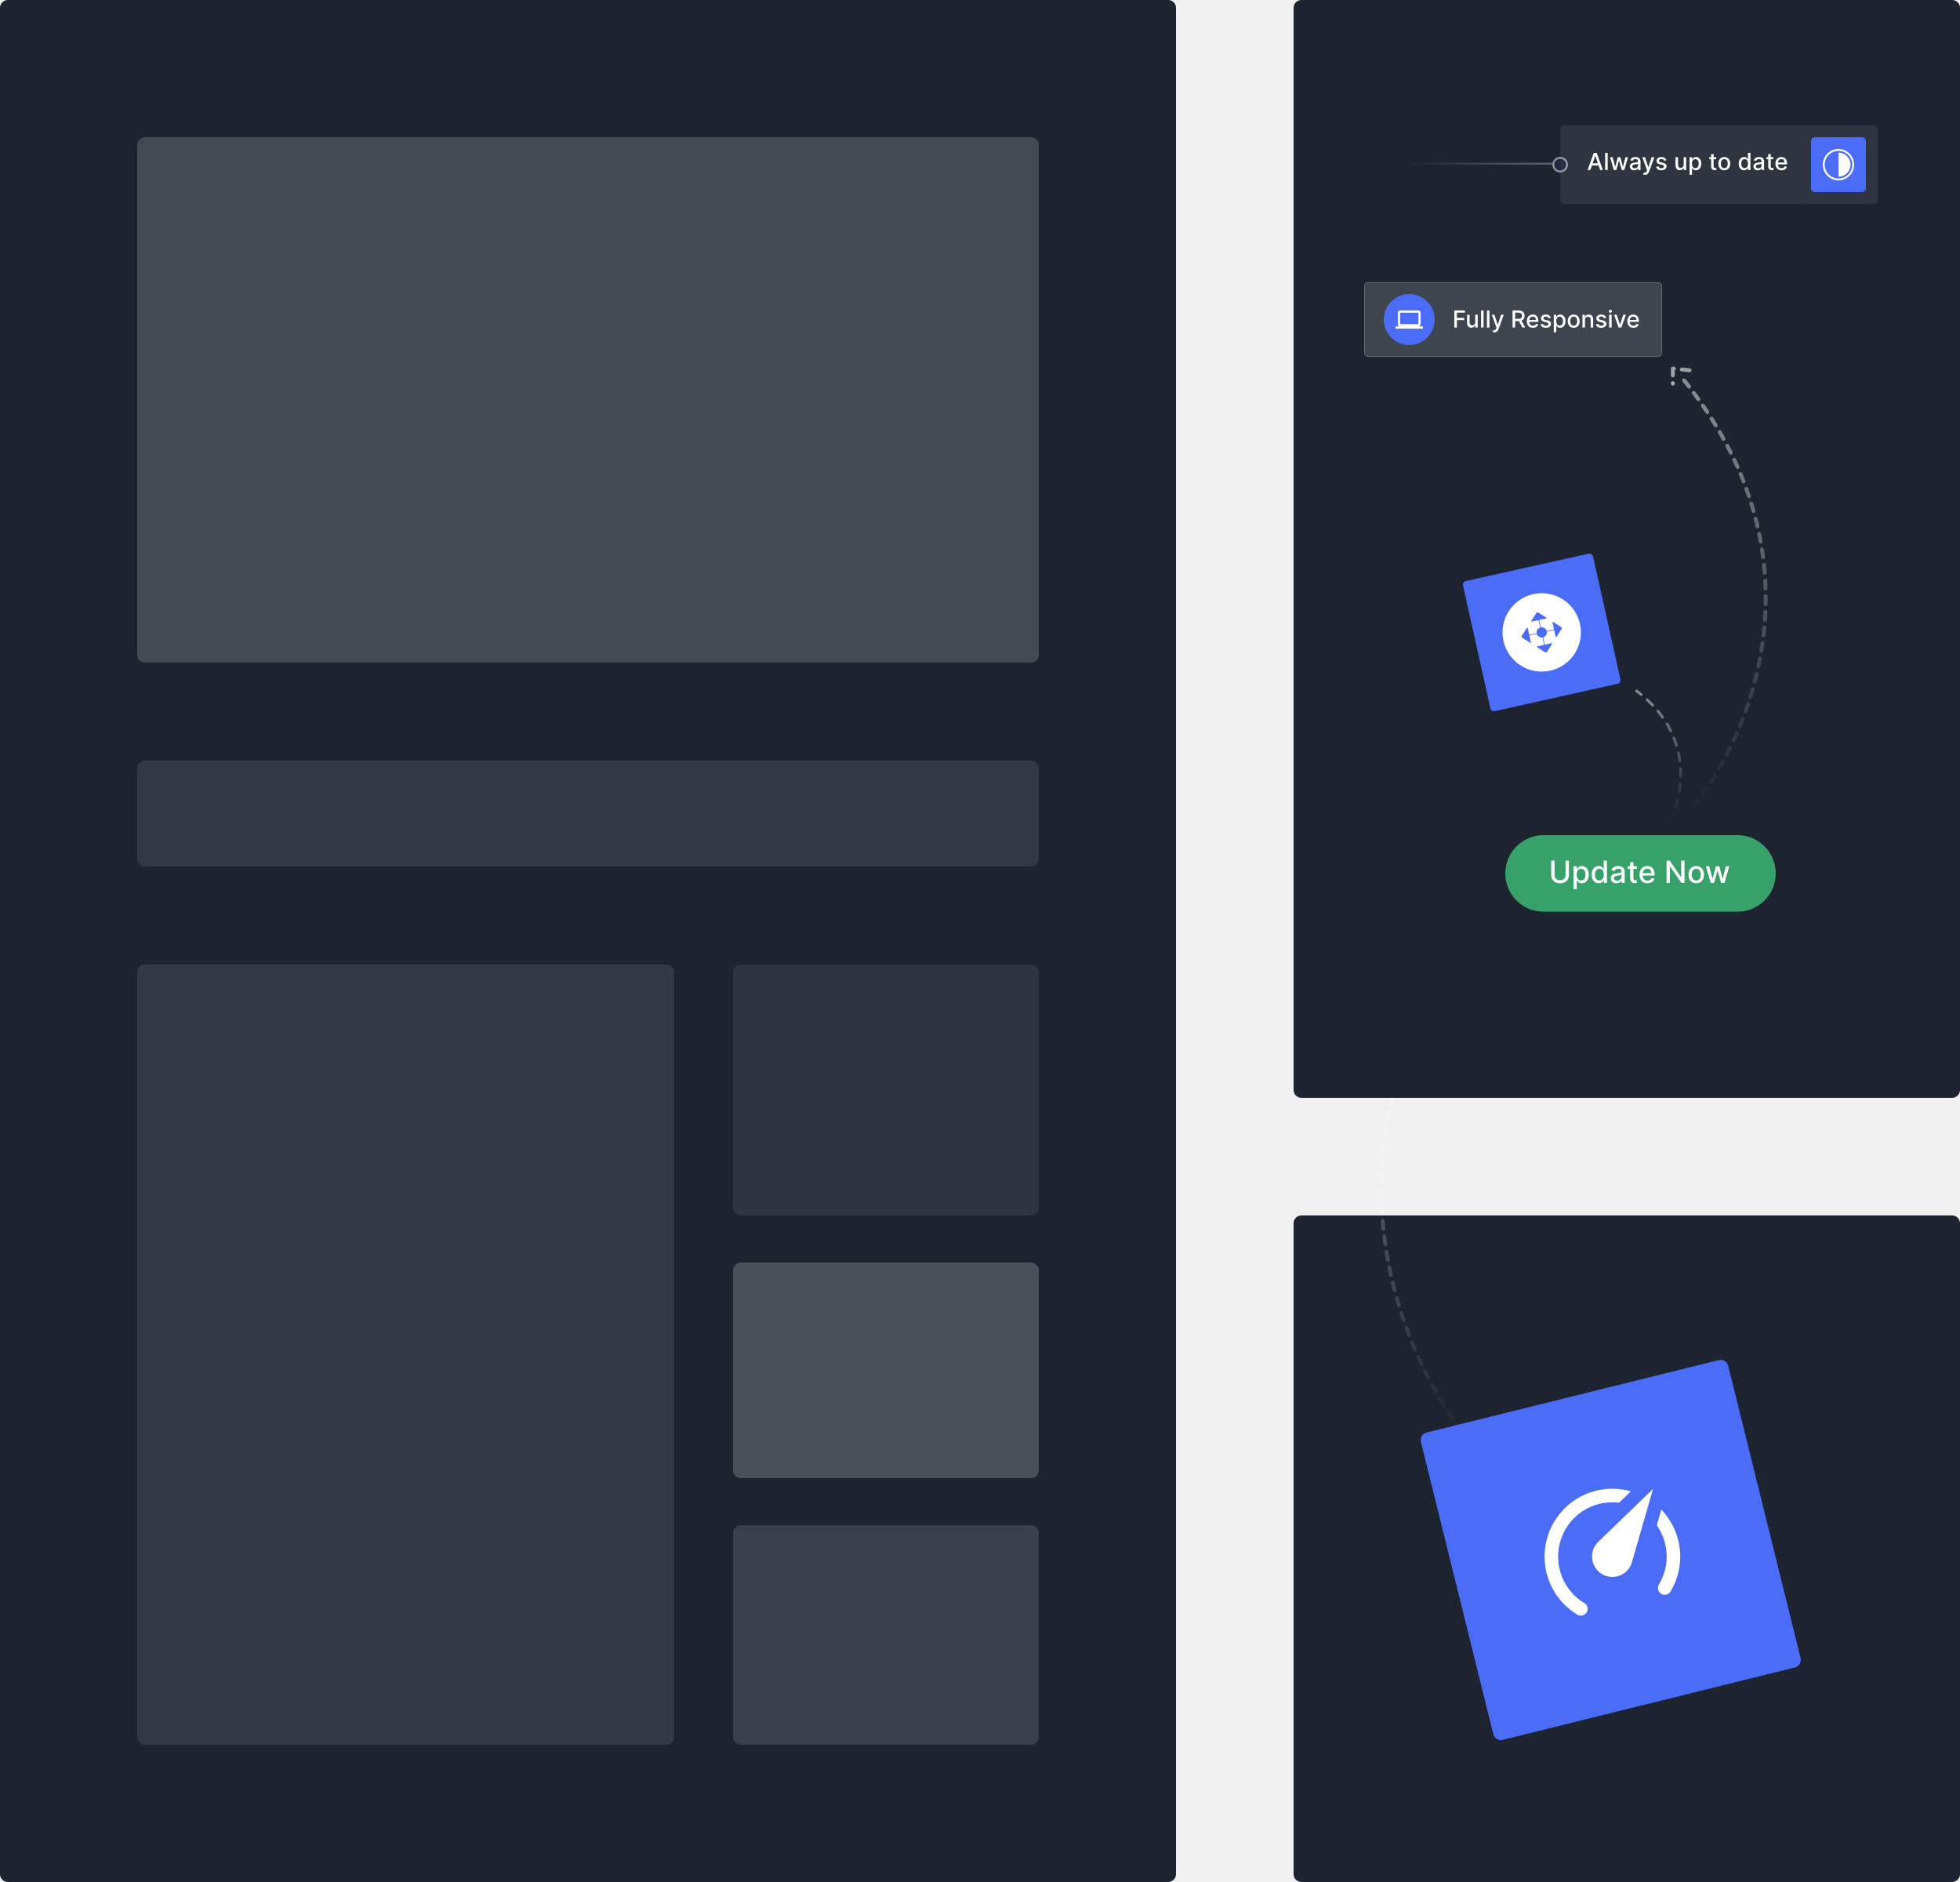
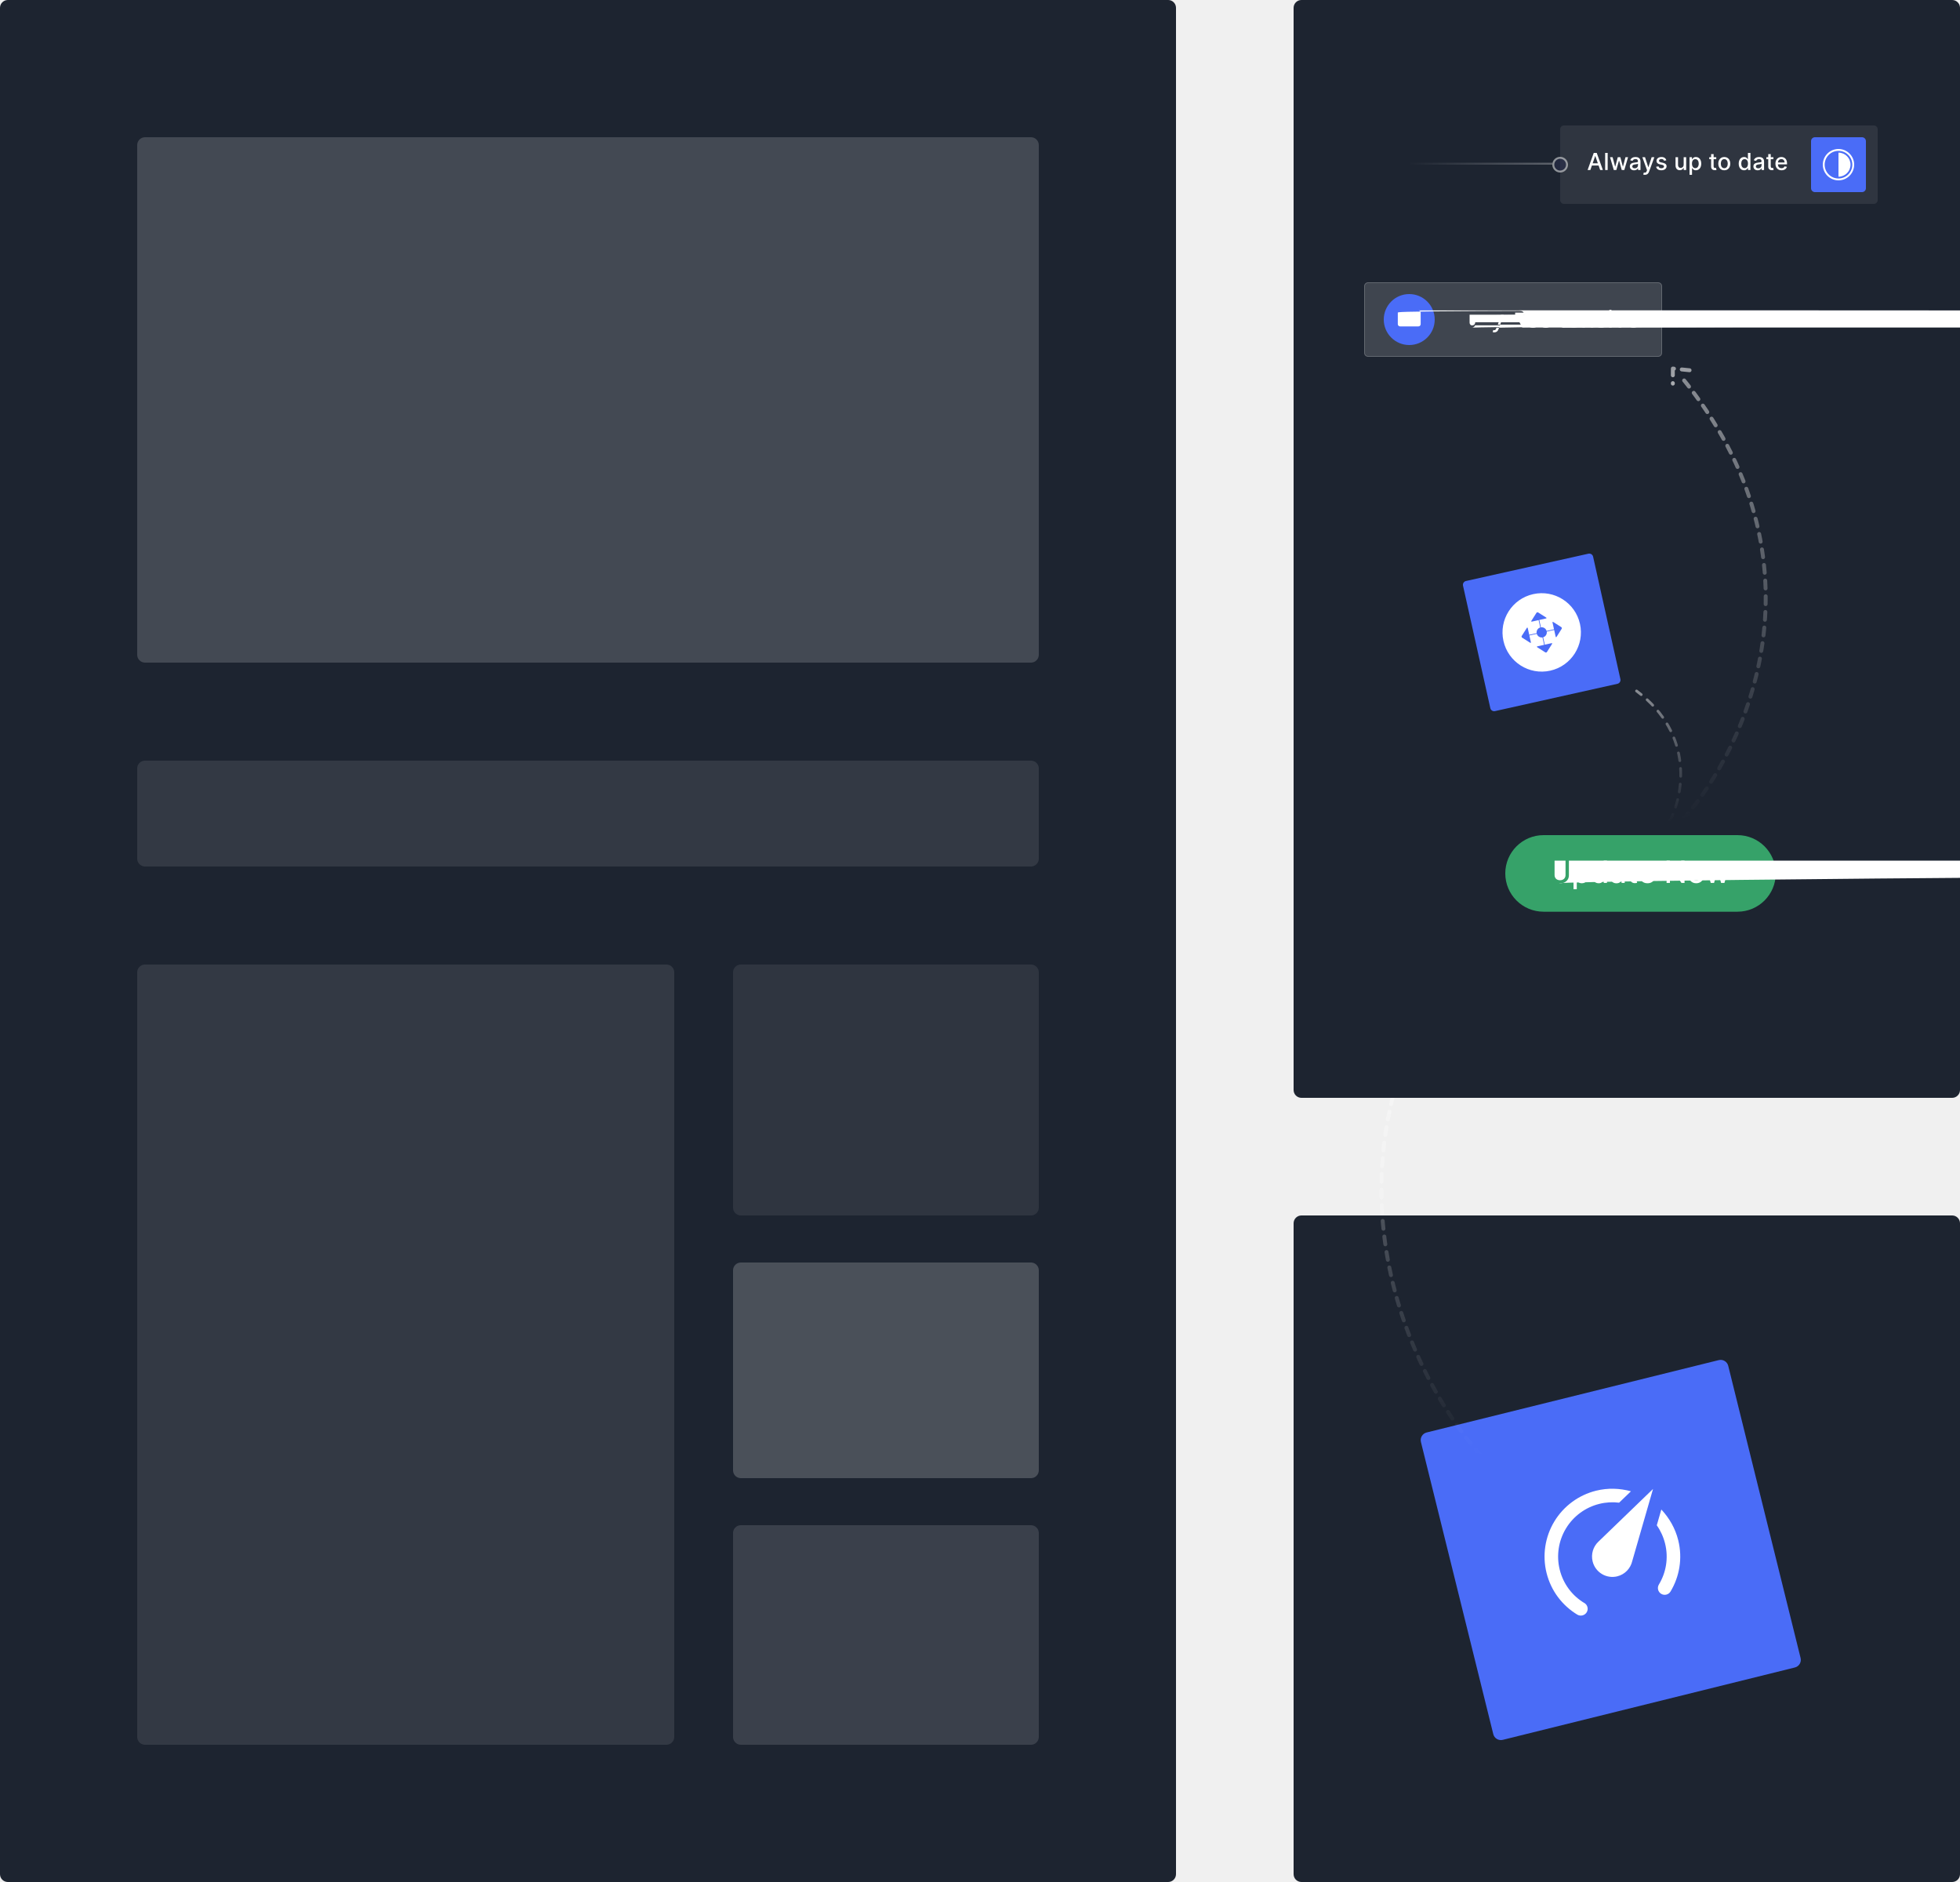
<svg xmlns="http://www.w3.org/2000/svg" width="500" height="480" viewBox="0 0 500 480" fill="none">
  <rect x="330" y="310" width="170" height="170" rx="2" fill="#1D2430" />
  <rect x="362" y="365.831" width="80.765" height="80.765" rx="2" transform="rotate(-13.9128 362 365.831)" fill="#4A6CF7" />
  <path d="M412.572 402.039C411.235 402.37 409.822 402.156 408.643 401.445C407.464 400.734 406.615 399.584 406.284 398.247C405.818 396.366 406.435 394.466 407.718 393.239L421.691 379.757L416.388 398.152C415.956 400.006 414.538 401.552 412.572 402.039ZM407.162 380.2C410.203 379.447 413.25 379.583 416.061 380.349L413.037 383.256C411.434 383.047 409.675 383.144 407.995 383.56C404.43 384.443 401.363 386.705 399.467 389.85C397.571 392.995 397.002 396.764 397.884 400.328C398.804 404.041 401.131 407.03 404.167 408.846L404.183 408.842C405.001 409.334 405.263 410.393 404.77 411.21C404.277 412.028 403.202 412.294 402.389 411.818C398.595 409.531 395.673 405.797 394.525 401.16C393.421 396.705 394.132 391.994 396.502 388.063C398.873 384.132 402.707 381.304 407.162 380.2ZM428.123 392.838C429.271 397.474 428.43 402.14 426.143 405.934C425.646 406.735 424.587 406.997 423.77 406.504C422.952 406.011 422.69 404.953 423.183 404.135C425.016 401.096 425.683 397.382 424.763 393.67C424.347 391.99 423.612 390.389 422.649 389.023L423.808 384.992C425.826 387.166 427.365 389.78 428.123 392.838Z" fill="white" />
  <rect width="300" height="480" rx="2" fill="#1D2430" />
  <rect x="35" y="35" width="230" height="134" rx="2" fill="white" fill-opacity="0.17" />
  <rect opacity="0.1" x="35" y="194" width="230" height="27" rx="2" fill="white" />
  <rect opacity="0.1" x="35" y="246" width="137" height="199" rx="2" fill="white" />
  <rect opacity="0.08" x="187" y="246" width="78" height="64" rx="2" fill="white" />
  <rect opacity="0.2" x="187" y="322" width="78" height="55" rx="2" fill="white" />
  <rect opacity="0.2" x="187" y="389" width="78" height="56" rx="2" fill="white" fill-opacity="0.65" />
  <path d="M377.795 371.295C358.482 349.772 331.574 292.451 378.448 235.357" stroke="url(#paint0_linear_50_445)" stroke-linecap="round" stroke-linejoin="round" stroke-dasharray="2 2" />
  <path d="M375.753 233.513L380.883 233V237.617" stroke="url(#paint1_linear_50_445)" stroke-linecap="round" stroke-linejoin="round" stroke-dasharray="2 2" />
  <rect x="330" width="170" height="280" rx="2" fill="#1D2430" />
  <rect x="384" y="213" width="69" height="19.528" rx="9.764" fill="#36A269" />
-   <path d="M399.37 219.509V223.177C399.37 223.948 398.838 224.502 397.972 224.502C397.109 224.502 396.574 223.948 396.574 223.177V219.509H395.717V223.246C395.717 224.439 396.61 225.285 397.972 225.285C399.334 225.285 400.23 224.439 400.23 223.246V219.509H399.37Z" fill="white" />
+   <path d="M399.37 219.509V223.177C399.37 223.948 398.838 224.502 397.972 224.502C397.109 224.502 396.574 223.948 396.574 223.177V219.509h195.717V223.246C395.717 224.439 396.61 225.285 397.972 225.285C399.334 225.285 400.23 224.439 400.23 223.246V219.509h199.37Z" fill="white" />
  <path d="M401.41 226.788H402.239V224.527H402.289C402.439 224.799 402.744 225.274 403.521 225.274C404.553 225.274 405.302 224.447 405.302 223.068C405.302 221.687 404.541 220.874 403.512 220.874C402.722 220.874 402.436 221.357 402.289 221.62H402.22V220.93H401.41V226.788ZM402.222 223.06C402.222 222.17 402.611 221.579 403.335 221.579C404.087 221.579 404.464 222.214 404.464 223.06C404.464 223.914 404.075 224.566 403.335 224.566C402.622 224.566 402.222 223.956 402.222 223.06Z" fill="white" />
  <path d="M407.826 225.274C408.602 225.274 408.908 224.799 409.057 224.527H409.127V225.19H409.937V219.509H409.107V221.62H409.057C408.908 221.357 408.625 220.874 407.831 220.874C406.802 220.874 406.045 221.687 406.045 223.068C406.045 224.447 406.791 225.274 407.826 225.274ZM408.009 224.566C407.268 224.566 406.883 223.914 406.883 223.06C406.883 222.214 407.26 221.579 408.009 221.579C408.733 221.579 409.121 222.17 409.121 223.06C409.121 223.956 408.725 224.566 408.009 224.566Z" fill="white" />
  <path d="M412.36 225.285C413.065 225.285 413.462 224.927 413.62 224.608H413.653V225.19H414.463V222.361C414.463 221.121 413.487 220.874 412.81 220.874C412.039 220.874 411.329 221.185 411.051 221.962L411.831 222.139C411.953 221.837 412.263 221.545 412.821 221.545C413.356 221.545 413.631 221.826 413.631 222.308V222.328C413.631 222.63 413.32 222.624 412.555 222.713C411.747 222.808 410.921 223.018 410.921 223.986C410.921 224.824 411.55 225.285 412.36 225.285ZM412.541 224.619C412.072 224.619 411.734 224.408 411.734 223.998C411.734 223.554 412.127 223.396 412.607 223.332C412.876 223.296 413.514 223.224 413.634 223.104V223.654C413.634 224.158 413.231 224.619 412.541 224.619Z" fill="white" />
  <path d="M417.557 220.93H416.683V219.909H415.853V220.93H415.229V221.595H415.853V224.111C415.851 224.885 416.442 225.26 417.096 225.246C417.36 225.243 417.537 225.193 417.634 225.157L417.485 224.472C417.429 224.483 417.326 224.508 417.193 224.508C416.924 224.508 416.683 224.419 416.683 223.939V221.595H417.557V220.93Z" fill="white" />
  <path d="M420.265 225.276C421.194 225.276 421.851 224.819 422.04 224.125L421.255 223.984C421.105 224.386 420.745 224.591 420.273 224.591C419.563 224.591 419.086 224.131 419.064 223.31H422.093V223.016C422.093 221.476 421.172 220.874 420.206 220.874C419.019 220.874 418.237 221.778 418.237 223.088C418.237 224.411 419.008 225.276 420.265 225.276ZM419.066 222.688C419.1 222.084 419.538 221.559 420.212 221.559C420.856 221.559 421.277 222.036 421.28 222.688H419.066Z" fill="white" />
  <path d="M429.732 219.509H428.883V223.681H428.83L425.94 219.509H425.147V225.19H426.004V221.024H426.057L428.944 225.19H429.732V219.509Z" fill="white" />
  <path d="M432.71 225.276C433.912 225.276 434.697 224.397 434.697 223.079C434.697 221.753 433.912 220.874 432.71 220.874C431.509 220.874 430.724 221.753 430.724 223.079C430.724 224.397 431.509 225.276 432.71 225.276ZM432.713 224.58C431.928 224.58 431.562 223.895 431.562 223.077C431.562 222.261 431.928 221.568 432.713 221.568C433.493 221.568 433.859 222.261 433.859 223.077C433.859 223.895 433.493 224.58 432.713 224.58Z" fill="white" />
  <path d="M436.416 225.19H437.26L438.125 222.114H438.189L439.054 225.19H439.9L441.151 220.93H440.294L439.465 224.045H439.423L438.591 220.93H437.734L436.896 224.059H436.855L436.02 220.93H435.163L436.416 225.19Z" fill="white" />
  <path d="M429.313 209C445.373 191.102 467.749 143.437 428.77 95.96" stroke="url(#paint2_linear_50_445)" stroke-linecap="round" stroke-linejoin="round" stroke-dasharray="2 2" />
  <path d="M431.011 94.427L426.746 94V97.839" stroke="url(#paint3_linear_50_445)" stroke-linecap="round" stroke-linejoin="round" stroke-dasharray="2 2" />
  <path d="M425.919 209.552C429.35 203.094 432.466 187.389 417.488 176.228" stroke="url(#paint4_linear_50_445)" stroke-width="0.7" stroke-linecap="round" stroke-linejoin="round" stroke-dasharray="2 2" />
  <rect x="348" y="72" width="76" height="19" rx="1" fill="white" fill-opacity="0.15" />
  <rect x="348.1" y="72.1" width="75.8" height="18.8" rx="0.9" stroke="white" stroke-opacity="0.19" stroke-width="0.2" />
-   <path d="M371 83.538H371.658V81.636H373.512V81.071H371.658V79.742H373.706V79.175H371V83.538Z" fill="white" />
-   <path d="M376.333 82.181C376.335 82.737 375.921 83.001 375.563 83.001C375.169 83.001 374.896 82.716 374.896 82.271V80.266H374.259V82.347C374.259 83.159 374.705 83.581 375.333 83.581C375.825 83.581 376.16 83.321 376.311 82.972H376.345V83.538H376.972V80.266H376.333V82.181Z" fill="white" />
-   <path d="M378.465 79.175H377.828V83.538H378.465V79.175Z" fill="white" />
-   <path d="M379.959 79.175H379.322V83.538H379.959V79.175Z" fill="white" />
-   <path d="M381.219 84.766C381.745 84.766 382.077 84.491 382.267 83.975L383.62 80.272L382.932 80.266L382.103 82.805H382.069L381.24 80.266H380.558L381.756 83.581L381.677 83.798C381.515 84.233 381.287 84.269 380.938 84.173L380.784 84.695C380.861 84.729 381.027 84.766 381.219 84.766Z" fill="white" />
-   <path d="M385.859 83.538H386.518V81.887H387.413C387.428 81.887 387.44 81.887 387.455 81.887L388.342 83.538H389.092L388.124 81.772C388.659 81.574 388.925 81.129 388.925 80.543C388.925 79.739 388.427 79.175 387.415 79.175H385.859V83.538ZM386.518 81.32V79.739H387.344C387.994 79.739 388.263 80.048 388.263 80.543C388.263 81.035 387.994 81.32 387.353 81.32H386.518Z" fill="white" />
-   <path d="M391.045 83.604C391.759 83.604 392.264 83.253 392.409 82.72L391.806 82.612C391.691 82.921 391.414 83.078 391.051 83.078C390.506 83.078 390.139 82.724 390.122 82.094H392.449V81.868C392.449 80.685 391.742 80.223 391 80.223C390.088 80.223 389.487 80.918 389.487 81.923C389.487 82.94 390.08 83.604 391.045 83.604ZM390.124 81.617C390.15 81.152 390.487 80.749 391.004 80.749C391.499 80.749 391.823 81.116 391.825 81.617H390.124Z" fill="white" />
+   <path d="M371 83.538h171.658V81.636h173.512V81.071h171.658V79.742h173.706V79.175h171V83.538Z" fill="white" />
+   <path d="M376.333 82.181C376.335 82.737 375.921 83.001 375.563 83.001C375.169 83.001 374.896 82.716 374.896 82.271V80.266h174.259V82.347C374.259 83.159 374.705 83.581 375.333 83.581C375.825 83.581 376.16 83.321 376.311 82.972h176.345V83.538h176.972V80.266h176.333V82.181Z" fill="white" />
+   <path d="M378.465 79.175h177.828V83.538h178.465V79.175Z" fill="white" />
+   <path d="M379.959 79.175h179.322V83.538h179.959V79.175Z" fill="white" />
+   <path d="M381.219 84.766C381.745 84.766 382.077 84.491 382.267 83.975L383.62 80.272L382.932 80.266L382.103 82.805h182.069L381.24 80.266h180.558L381.756 83.581L381.677 83.798C381.515 84.233 381.287 84.269 380.938 84.173L380.784 84.695C380.861 84.729 381.027 84.766 381.219 84.766Z" fill="white" />
+   <path d="M385.859 83.538h186.518V81.887h187.413C387.428 81.887 387.44 81.887 387.455 81.887L388.342 83.538h189.092L388.124 81.772C388.659 81.574 388.925 81.129 388.925 80.543C388.925 79.739 388.427 79.175 387.415 79.175h185.859V83.538ZM386.518 81.32V79.739h187.344C387.994 79.739 388.263 80.048 388.263 80.543C388.263 81.035 387.994 81.32 387.353 81.32h186.518Z" fill="white" />
+   <path d="M391.045 83.604C391.759 83.604 392.264 83.253 392.409 82.72L391.806 82.612C391.691 82.921 391.414 83.078 391.051 83.078C390.506 83.078 390.139 82.724 390.122 82.094h192.449V81.868C392.449 80.685 391.742 80.223 391 80.223C390.088 80.223 389.487 80.918 389.487 81.923C389.487 82.94 390.08 83.604 391.045 83.604ZM390.124 81.617C390.15 81.152 390.487 80.749 391.004 80.749C391.499 80.749 391.823 81.116 391.825 81.617h190.124Z" fill="white" />
  <path d="M395.608 81.065C395.476 80.555 395.078 80.223 394.37 80.223C393.631 80.223 393.107 80.613 393.107 81.192C393.107 81.657 393.388 81.966 394.002 82.102L394.556 82.224C394.871 82.294 395.018 82.435 395.018 82.639C395.018 82.893 394.748 83.091 394.33 83.091C393.949 83.091 393.703 82.927 393.627 82.605L393.011 82.699C393.118 83.278 393.599 83.604 394.334 83.604C395.125 83.604 395.672 83.185 395.672 82.592C395.672 82.13 395.378 81.844 394.777 81.706L394.257 81.587C393.897 81.501 393.742 81.38 393.744 81.158C393.742 80.907 394.015 80.728 394.377 80.728C394.773 80.728 394.956 80.947 395.031 81.167L395.608 81.065Z" fill="white" />
-   <path d="M396.373 84.766H397.01V83.029H397.048C397.163 83.238 397.398 83.602 397.994 83.602C398.787 83.602 399.362 82.967 399.362 81.908C399.362 80.847 398.778 80.223 397.988 80.223C397.381 80.223 397.161 80.594 397.048 80.796H396.995V80.266H396.373V84.766ZM396.997 81.902C396.997 81.218 397.295 80.764 397.851 80.764C398.429 80.764 398.719 81.252 398.719 81.902C398.719 82.558 398.42 83.059 397.851 83.059C397.304 83.059 396.997 82.59 396.997 81.902Z" fill="white" />
+   <path d="M396.373 84.766h197.01V83.029h197.048C397.163 83.238 397.398 83.602 397.994 83.602C398.787 83.602 399.362 82.967 399.362 81.908C399.362 80.847 398.778 80.223 397.988 80.223C397.381 80.223 397.161 80.594 397.048 80.796h196.995V80.266h196.373V84.766ZM396.997 81.902C396.997 81.218 397.295 80.764 397.851 80.764C398.429 80.764 398.719 81.252 398.719 81.902C398.719 82.558 398.42 83.059 397.851 83.059C397.304 83.059 396.997 82.59 396.997 81.902Z" fill="white" />
  <path d="M401.454 83.604C402.377 83.604 402.98 82.929 402.98 81.917C402.98 80.898 402.377 80.223 401.454 80.223C400.532 80.223 399.929 80.898 399.929 81.917C399.929 82.929 400.532 83.604 401.454 83.604ZM401.456 83.07C400.854 83.07 400.572 82.543 400.572 81.915C400.572 81.288 400.854 80.756 401.456 80.756C402.055 80.756 402.336 81.288 402.336 81.915C402.336 82.543 402.055 83.07 401.456 83.07Z" fill="white" />
  <path d="M404.328 81.595C404.328 81.073 404.648 80.775 405.091 80.775C405.523 80.775 405.786 81.058 405.786 81.533V83.538H406.423V81.457C406.423 80.647 405.977 80.223 405.308 80.223C404.816 80.223 404.494 80.451 404.343 80.798H404.303V80.266H403.691V83.538H404.328V81.595Z" fill="white" />
  <path d="M409.729 81.065C409.597 80.555 409.199 80.223 408.491 80.223C407.752 80.223 407.228 80.613 407.228 81.192C407.228 81.657 407.509 81.966 408.123 82.102L408.677 82.224C408.992 82.294 409.139 82.435 409.139 82.639C409.139 82.893 408.869 83.091 408.451 83.091C408.07 83.091 407.825 82.927 407.748 82.605L407.132 82.699C407.239 83.278 407.72 83.604 408.455 83.604C409.246 83.604 409.793 83.185 409.793 82.592C409.793 82.13 409.499 81.844 408.898 81.706L408.379 81.587C408.018 81.501 407.863 81.38 407.865 81.158C407.863 80.907 408.136 80.728 408.498 80.728C408.894 80.728 409.077 80.947 409.152 81.167L409.729 81.065Z" fill="white" />
  <path d="M410.494 83.538H411.131V80.266H410.494V83.538ZM410.816 79.761C411.035 79.761 411.218 79.59 411.218 79.381C411.218 79.173 411.035 79 410.816 79C410.594 79 410.413 79.173 410.413 79.381C410.413 79.59 410.594 79.761 410.816 79.761Z" fill="white" />
  <path d="M414.788 80.266H414.104L413.277 82.784H413.243L412.414 80.266H411.73L412.919 83.538H413.601L414.788 80.266Z" fill="white" />
  <path d="M416.68 83.604C417.393 83.604 417.898 83.253 418.043 82.72L417.44 82.612C417.325 82.921 417.048 83.078 416.686 83.078C416.141 83.078 415.774 82.724 415.757 82.094H418.084V81.868C418.084 80.685 417.376 80.223 416.635 80.223C415.723 80.223 415.122 80.918 415.122 81.923C415.122 82.94 415.714 83.604 416.68 83.604ZM415.759 81.617C415.785 81.152 416.121 80.749 416.639 80.749C417.134 80.749 417.457 81.116 417.46 81.617H415.759Z" fill="white" />
  <circle cx="359.5" cy="81.5" r="6.5" fill="#4A6CF7" />
-   <path d="M357.167 79.75H361.833V82.667H357.167V79.75ZM361.833 83.25C361.988 83.25 362.136 83.189 362.246 83.079C362.355 82.97 362.417 82.821 362.417 82.667V79.75C362.417 79.426 362.154 79.167 361.833 79.167H357.167C356.843 79.167 356.583 79.426 356.583 79.75V82.667C356.583 82.821 356.645 82.97 356.754 83.079C356.864 83.189 357.012 83.25 357.167 83.25H356V83.833H363V83.25H361.833Z" fill="white" />
+   <path d="M357.167 79.75h161.833V82.667h157.167V79.75ZM361.833 83.25C361.988 83.25 362.136 83.189 362.246 83.079C362.355 82.97 362.417 82.821 362.417 82.667V79.75C362.417 79.426 362.154 79.167 361.833 79.167h157.167C356.843 79.167 356.583 79.426 356.583 79.75V82.667C356.583 82.821 356.645 82.97 356.754 83.079C356.864 83.189 357.012 83.25 357.167 83.25h156V83.833h163V83.25h161.833Z" fill="white" />
  <rect x="373" y="148.4" width="34" height="34" rx="1" transform="rotate(-12.5713 373 148.4)" fill="#4A6CF7" />
  <circle cx="393.293" cy="161.293" r="10" transform="rotate(-12.5713 393.293 161.293)" fill="white" />
  <g clip-path="url(#clip0_50_445)">
    <path d="M398.281 159.94L396.256 158.654C396.106 158.558 396.015 158.621 396.054 158.796L396.433 160.496L394.539 160.919C394.355 160.293 393.738 159.901 393.094 160L392.675 158.119L394.375 157.74C394.55 157.701 394.569 157.593 394.418 157.497L392.393 156.21C392.242 156.115 392.043 156.159 391.948 156.309L390.661 158.335C390.565 158.485 390.629 158.576 390.803 158.537L392.504 158.158L392.923 160.037C392.298 160.222 391.905 160.838 392.005 161.483L390.111 161.905L389.732 160.206C389.693 160.031 389.584 160.012 389.489 160.163L388.202 162.188C388.106 162.338 388.151 162.538 388.301 162.633L390.326 163.92C390.477 164.015 390.567 163.952 390.528 163.778L390.149 162.076L392.04 161.654C392.225 162.279 392.842 162.672 393.486 162.572L393.908 164.464L392.208 164.843C392.034 164.882 392.015 164.991 392.165 165.086L394.191 166.373C394.341 166.468 394.54 166.424 394.636 166.274L395.923 164.248C396.018 164.098 395.955 164.007 395.78 164.046L394.082 164.425L393.661 162.536C394.286 162.351 394.678 161.735 394.579 161.091L396.471 160.669L396.85 162.369C396.889 162.544 396.997 162.563 397.093 162.412L398.38 160.387C398.476 160.236 398.432 160.036 398.281 159.94Z" fill="#4A6CF7" />
  </g>
  <g opacity="0.08">
    <rect x="398" y="32" width="81" height="20" rx="1" fill="white" />
    <rect x="398.1" y="32.1" width="80.8" height="19.8" rx="0.9" stroke="white" stroke-opacity="0.19" stroke-width="0.2" />
  </g>
  <rect x="462" y="35" width="14" height="14" rx="1" fill="#4A6CF7" />
  <path d="M468.998 38C466.791 38 465 39.791 465 41.998C465 44.209 466.791 46 468.998 46C471.209 46 473 44.209 473 41.998C473 39.791 471.209 38 468.998 38ZM469 45.524C467.054 45.524 465.476 43.946 465.476 42C465.476 40.054 467.054 38.476 469 38.476C470.946 38.476 472.524 40.054 472.524 42C472.524 43.946 470.946 45.524 469 45.524ZM469 38.928V45.069C470.694 45.069 472.071 43.692 472.071 41.998C472.071 40.308 470.694 38.928 469 38.928Z" fill="white" />
  <path d="M405.699 43.364L406.099 42.209H407.804L408.202 43.364H408.901L407.331 39H406.57L405 43.364H405.699ZM406.291 41.655L406.935 39.793H406.969L407.612 41.655H406.291Z" fill="white" />
  <path d="M410.117 39H409.48V43.364H410.117V39Z" fill="white" />
  <path d="M411.684 43.364H412.332L412.996 41.001H413.045L413.71 43.364H414.36L415.321 40.091H414.663L414.026 42.484H413.994L413.354 40.091H412.696L412.053 42.494H412.021L411.379 40.091H410.721L411.684 43.364Z" fill="white" />
  <path d="M416.878 43.436C417.419 43.436 417.724 43.161 417.845 42.916H417.871V43.364H418.493V41.19C418.493 40.238 417.743 40.048 417.223 40.048C416.631 40.048 416.085 40.287 415.872 40.883L416.471 41.02C416.565 40.788 416.803 40.564 417.232 40.564C417.643 40.564 417.854 40.779 417.854 41.15V41.165C417.854 41.397 417.615 41.393 417.027 41.461C416.407 41.533 415.772 41.695 415.772 42.439C415.772 43.082 416.256 43.436 416.878 43.436ZM417.017 42.925C416.656 42.925 416.396 42.763 416.396 42.447C416.396 42.106 416.699 41.985 417.068 41.936C417.274 41.908 417.764 41.853 417.856 41.761V42.183C417.856 42.571 417.547 42.925 417.017 42.925Z" fill="white" />
  <path d="M419.627 44.591C420.153 44.591 420.486 44.316 420.675 43.8L422.028 40.097L421.34 40.091L420.511 42.631H420.477L419.648 40.091H418.967L420.164 43.406L420.085 43.624C419.923 44.058 419.695 44.094 419.346 43.999L419.192 44.521C419.269 44.555 419.435 44.591 419.627 44.591Z" fill="white" />
  <path d="M425.081 40.89C424.949 40.381 424.551 40.048 423.843 40.048C423.104 40.048 422.58 40.438 422.58 41.018C422.58 41.482 422.861 41.791 423.475 41.928L424.029 42.049C424.344 42.119 424.491 42.26 424.491 42.465C424.491 42.718 424.22 42.916 423.803 42.916C423.421 42.916 423.176 42.752 423.1 42.43L422.484 42.524C422.59 43.104 423.072 43.43 423.807 43.43C424.597 43.43 425.145 43.01 425.145 42.418C425.145 41.955 424.851 41.67 424.25 41.531L423.73 41.412C423.37 41.327 423.215 41.205 423.217 40.984C423.215 40.732 423.487 40.553 423.85 40.553C424.246 40.553 424.429 40.773 424.504 40.992L425.081 40.89Z" fill="white" />
  <path d="M429.507 42.006C429.509 42.562 429.095 42.827 428.737 42.827C428.343 42.827 428.07 42.541 428.07 42.096V40.091H427.433V42.173C427.433 42.984 427.879 43.406 428.507 43.406C428.999 43.406 429.334 43.146 429.485 42.797H429.519V43.364H430.146V40.091H429.507V42.006Z" fill="white" />
  <path d="M431.002 44.591H431.639V42.854H431.677C431.792 43.063 432.027 43.428 432.623 43.428C433.416 43.428 433.991 42.793 433.991 41.734C433.991 40.673 433.407 40.048 432.617 40.048C432.01 40.048 431.79 40.419 431.677 40.621H431.624V40.091H431.002V44.591ZM431.626 41.727C431.626 41.043 431.924 40.59 432.48 40.59C433.058 40.59 433.348 41.077 433.348 41.727C433.348 42.383 433.049 42.884 432.48 42.884C431.933 42.884 431.626 42.416 431.626 41.727Z" fill="white" />
  <path d="M437.82 40.091H437.149V39.307H436.512V40.091H436.033V40.602H436.512V42.535C436.51 43.129 436.964 43.417 437.467 43.406C437.669 43.404 437.806 43.366 437.88 43.338L437.765 42.812C437.722 42.82 437.644 42.84 437.541 42.84C437.335 42.84 437.149 42.771 437.149 42.403V40.602H437.82V40.091Z" fill="white" />
  <path d="M439.869 43.43C440.791 43.43 441.394 42.754 441.394 41.742C441.394 40.724 440.791 40.048 439.869 40.048C438.946 40.048 438.343 40.724 438.343 41.742C438.343 42.754 438.946 43.43 439.869 43.43ZM439.871 42.895C439.268 42.895 438.987 42.369 438.987 41.74C438.987 41.114 439.268 40.581 439.871 40.581C440.469 40.581 440.751 41.114 440.751 41.74C440.751 42.369 440.469 42.895 439.871 42.895Z" fill="white" />
  <path d="M444.918 43.428C445.515 43.428 445.749 43.063 445.864 42.854H445.918V43.364H446.54V39H445.903V40.621H445.864C445.749 40.419 445.532 40.048 444.923 40.048C444.132 40.048 443.55 40.673 443.55 41.734C443.55 42.793 444.124 43.428 444.918 43.428ZM445.059 42.884C444.49 42.884 444.194 42.383 444.194 41.727C444.194 41.077 444.484 40.59 445.059 40.59C445.615 40.59 445.913 41.043 445.913 41.727C445.913 42.416 445.609 42.884 445.059 42.884Z" fill="white" />
  <path d="M448.401 43.436C448.943 43.436 449.247 43.161 449.369 42.916H449.394V43.364H450.017V41.19C450.017 40.238 449.267 40.048 448.747 40.048C448.154 40.048 447.609 40.287 447.396 40.883L447.994 41.02C448.088 40.788 448.327 40.564 448.755 40.564C449.166 40.564 449.377 40.779 449.377 41.15V41.165C449.377 41.397 449.139 41.393 448.551 41.461C447.931 41.533 447.296 41.695 447.296 42.439C447.296 43.082 447.779 43.436 448.401 43.436ZM448.54 42.925C448.18 42.925 447.92 42.763 447.92 42.447C447.92 42.106 448.222 41.985 448.591 41.936C448.798 41.908 449.288 41.853 449.379 41.761V42.183C449.379 42.571 449.07 42.925 448.54 42.925Z" fill="white" />
  <path d="M452.393 40.091H451.722V39.307H451.085V40.091H450.605V40.602H451.085V42.535C451.082 43.129 451.536 43.417 452.039 43.406C452.241 43.404 452.378 43.366 452.452 43.338L452.337 42.812C452.295 42.82 452.216 42.84 452.114 42.84C451.907 42.84 451.722 42.771 451.722 42.403V40.602H452.393V40.091Z" fill="white" />
  <path d="M454.473 43.43C455.187 43.43 455.692 43.078 455.836 42.545L455.233 42.437C455.118 42.746 454.841 42.903 454.479 42.903C453.934 42.903 453.567 42.55 453.55 41.919H455.877V41.693C455.877 40.511 455.17 40.048 454.428 40.048C453.516 40.048 452.915 40.743 452.915 41.749C452.915 42.765 453.508 43.43 454.473 43.43ZM453.552 41.442C453.578 40.977 453.915 40.575 454.432 40.575C454.927 40.575 455.251 40.941 455.253 41.442H453.552Z" fill="white" />
  <circle opacity="0.5" cx="398" cy="42" r="1.75" fill="#282C4D" stroke="white" stroke-width="0.5" />
  <line x1="347" y1="41.75" x2="396" y2="41.75" stroke="url(#paint5_linear_50_445)" stroke-width="0.5" />
  <defs>
    <linearGradient id="paint0_linear_50_445" x1="374.3" y1="234.975" x2="361.897" y2="369.833" gradientUnits="userSpaceOnUse">
      <stop stop-color="white" stop-opacity="0.48" />
      <stop offset="1" stop-color="white" stop-opacity="0" />
    </linearGradient>
    <linearGradient id="paint1_linear_50_445" x1="378.318" y1="233" x2="378.318" y2="237.617" gradientUnits="userSpaceOnUse">
      <stop stop-color="white" stop-opacity="0.55" />
      <stop offset="1" stop-color="white" stop-opacity="0.62" />
    </linearGradient>
    <linearGradient id="paint2_linear_50_445" x1="432.22" y1="95.642" x2="442.533" y2="207.784" gradientUnits="userSpaceOnUse">
      <stop stop-color="white" stop-opacity="0.48" />
      <stop offset="1" stop-color="white" stop-opacity="0" />
    </linearGradient>
    <linearGradient id="paint3_linear_50_445" x1="428.878" y1="94" x2="428.878" y2="97.839" gradientUnits="userSpaceOnUse">
      <stop stop-color="white" stop-opacity="0.55" />
      <stop offset="1" stop-color="white" stop-opacity="0.62" />
    </linearGradient>
    <linearGradient id="paint4_linear_50_445" x1="418.483" y1="175.882" x2="429.732" y2="208.225" gradientUnits="userSpaceOnUse">
      <stop stop-color="white" stop-opacity="0.48" />
      <stop offset="1" stop-color="white" stop-opacity="0" />
    </linearGradient>
    <linearGradient id="paint5_linear_50_445" x1="396" y1="42" x2="359.25" y2="42" gradientUnits="userSpaceOnUse">
      <stop stop-color="white" stop-opacity="0.28" />
      <stop offset="1" stop-color="white" stop-opacity="0" />
    </linearGradient>
    <clipPath id="clip0_50_445">
      <rect width="12" height="12" fill="white" transform="translate(386.13 156.742) rotate(-12.5713)" />
    </clipPath>
  </defs>
</svg>
